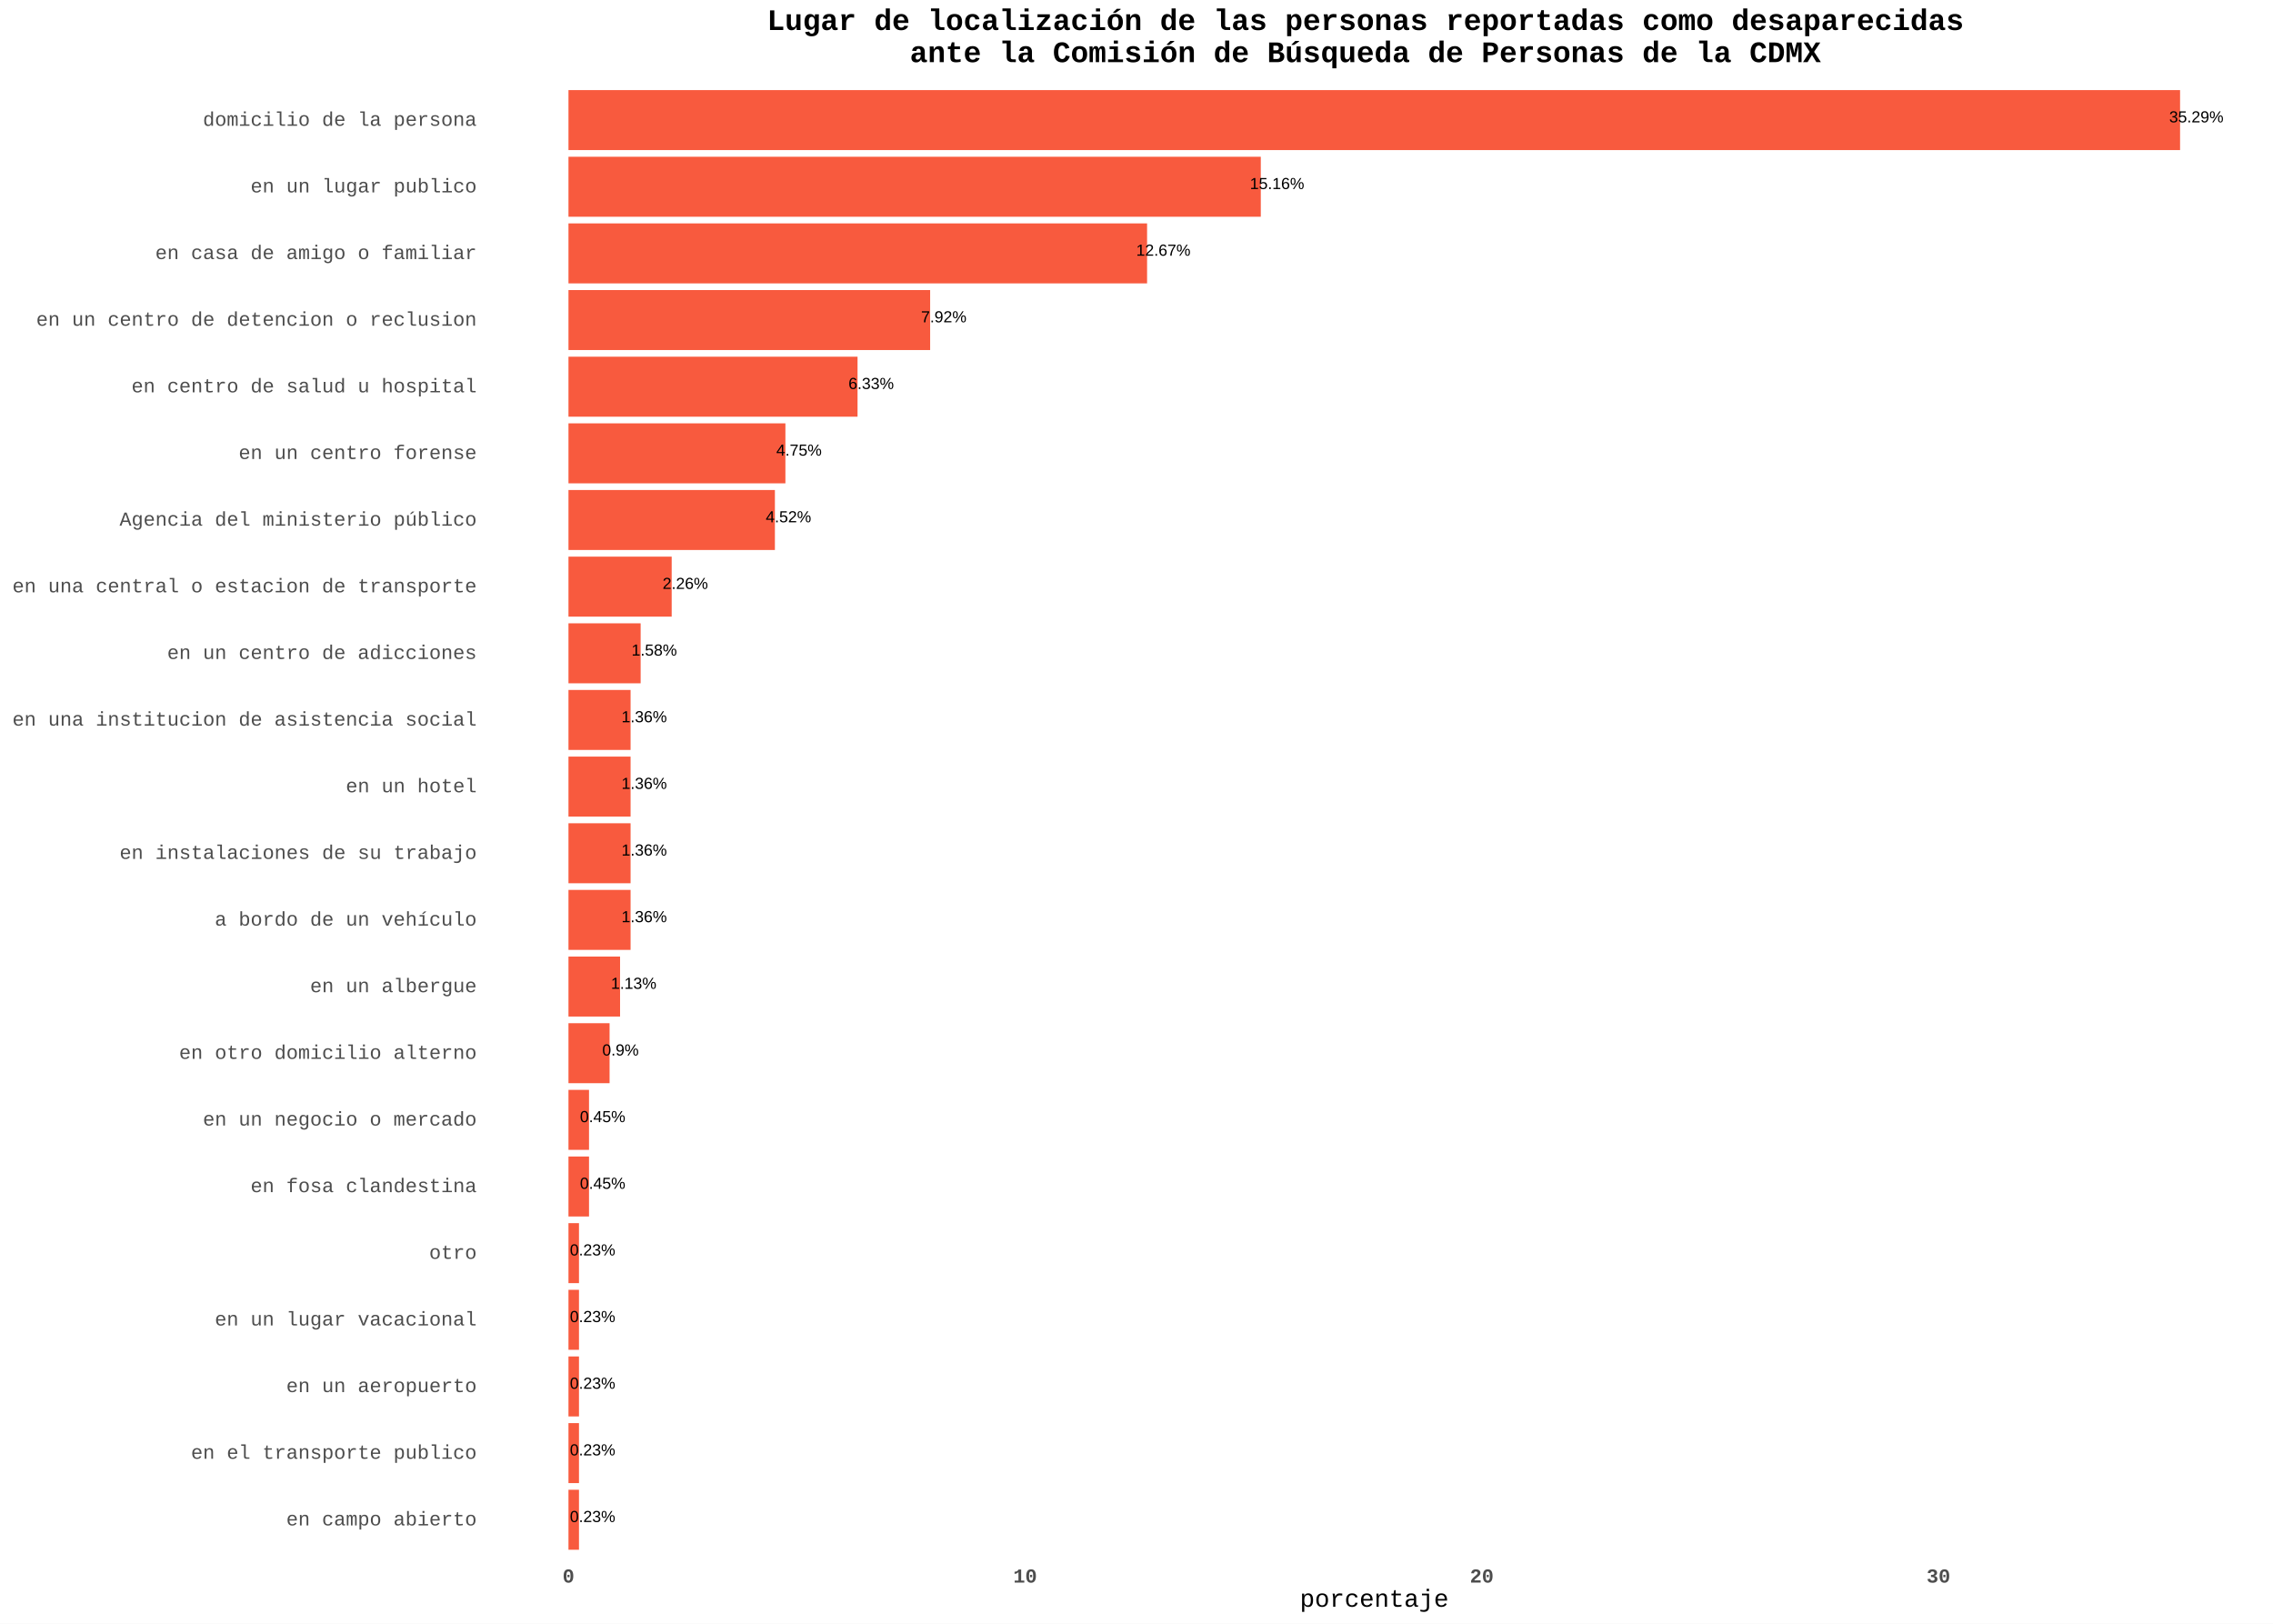
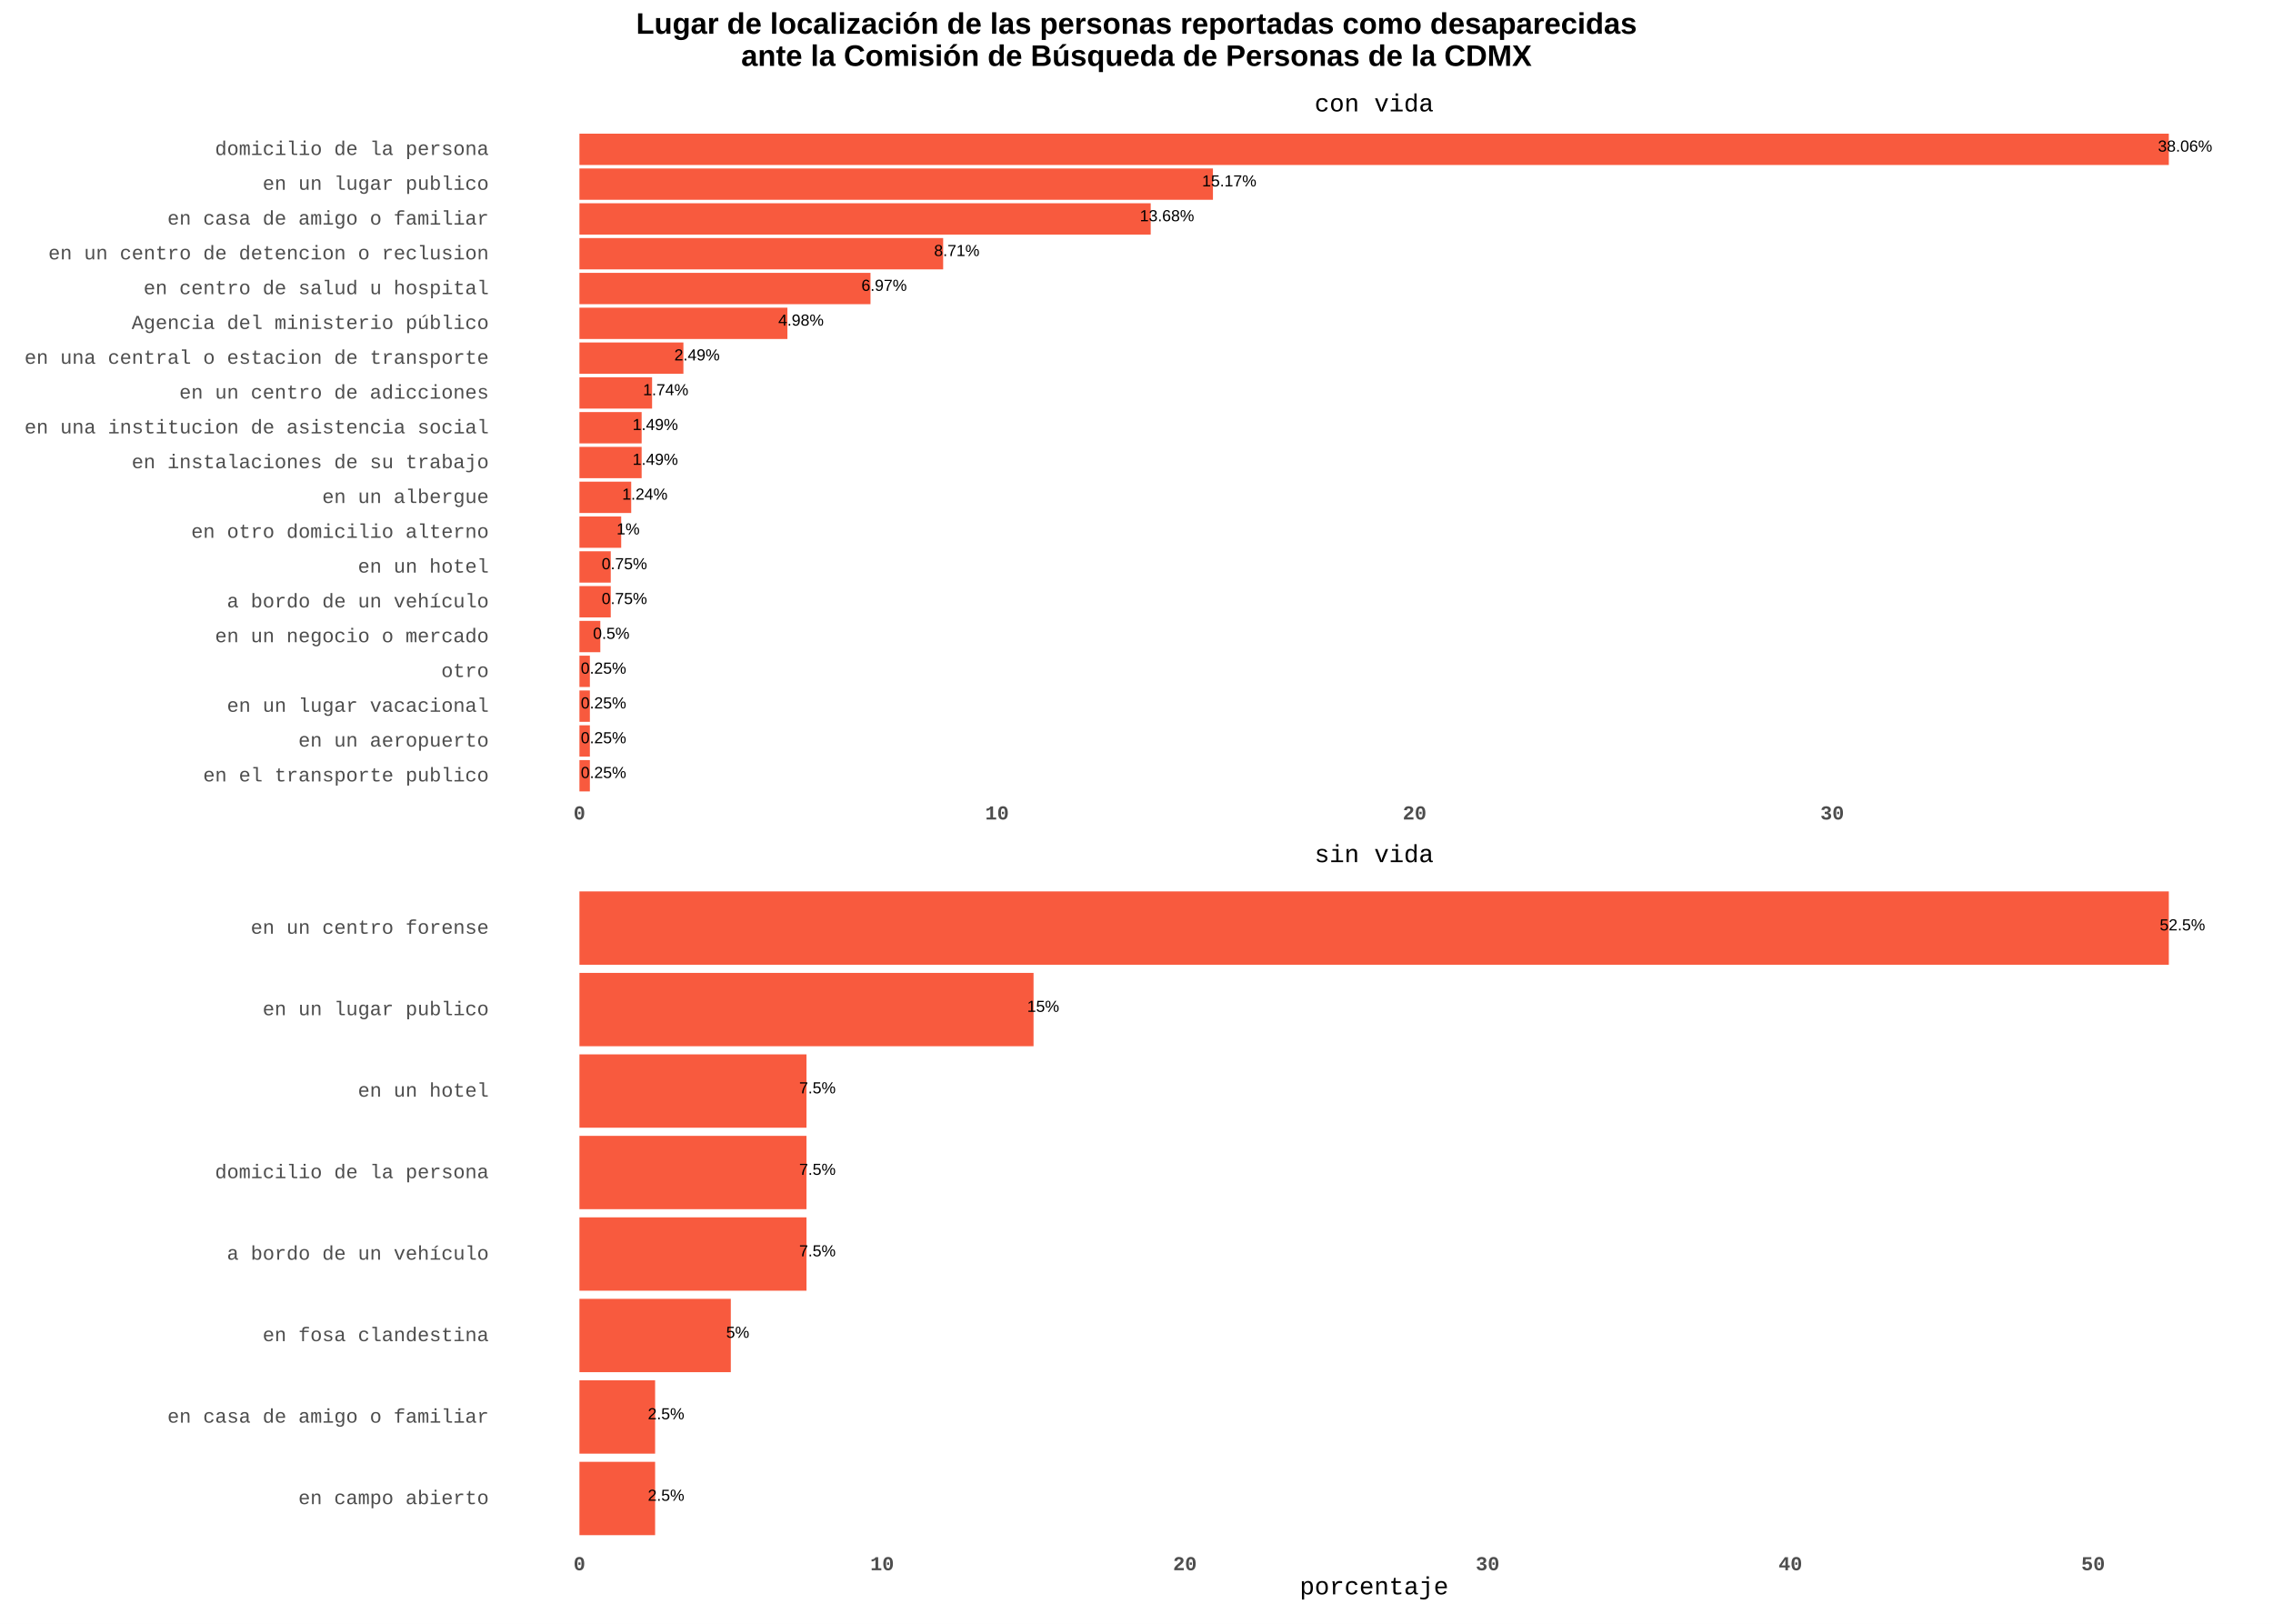
- <svg xmlns="http://www.w3.org/2000/svg" viewBox="0 0 1008.00 720.00">
+ <svg xmlns="http://www.w3.org/2000/svg" class="svglite" width="1008.00pt" height="720.00pt" viewBox="0 0 1008.00 720.00">
  <defs>
    <style type="text/css">
-     line, polyline, polygon, path, rect, circle {
+     .svglite line, .svglite polyline, .svglite polygon, .svglite path, .svglite rect, .svglite circle {
      fill: none;
      stroke: #000000;
      stroke-linecap: round;
      stroke-linejoin: round;
      stroke-miterlimit: 10.00;
    }
  </style>
  </defs>
-   <rect width="100%" height="100%" style="stroke: none; fill: #FFFFFF;" />
+   <rect width="100%" height="100%" style="stroke: none; fill: none;" />
  <defs>
-     <clipPath id="cpMjE2LjM2fDEwMDIuNTJ8NjkxLjYyfDM1LjUy">
-       <rect x="216.36" y="35.52" width="786.16" height="656.10" />
-     </clipPath>
-   </defs>
-   <rect x="252.10" y="394.60" width="27.54" height="26.60" style="stroke-width: 1.07; stroke: none; stroke-linecap: square; stroke-linejoin: miter; fill: #F85A3E;" clip-path="url(#cpMjE2LjM2fDEwMDIuNTJ8NjkxLjYyfDM1LjUy)" />
-   <rect x="252.10" y="217.28" width="91.54" height="26.60" style="stroke-width: 1.07; stroke: none; stroke-linecap: square; stroke-linejoin: miter; fill: #F85A3E;" clip-path="url(#cpMjE2LjM2fDEwMDIuNTJ8NjkxLjYyfDM1LjUy)" />
-   <rect x="252.10" y="39.95" width="714.69" height="26.60" style="stroke-width: 1.07; stroke: none; stroke-linecap: square; stroke-linejoin: miter; fill: #F85A3E;" clip-path="url(#cpMjE2LjM2fDEwMDIuNTJ8NjkxLjYyfDM1LjUy)" />
-   <rect x="252.10" y="660.59" width="4.66" height="26.60" style="stroke-width: 1.07; stroke: none; stroke-linecap: square; stroke-linejoin: miter; fill: #F85A3E;" clip-path="url(#cpMjE2LjM2fDEwMDIuNTJ8NjkxLjYyfDM1LjUy)" />
-   <rect x="252.10" y="99.06" width="256.59" height="26.60" style="stroke-width: 1.07; stroke: none; stroke-linecap: square; stroke-linejoin: miter; fill: #F85A3E;" clip-path="url(#cpMjE2LjM2fDEwMDIuNTJ8NjkxLjYyfDM1LjUy)" />
-   <rect x="252.10" y="158.17" width="128.19" height="26.60" style="stroke-width: 1.07; stroke: none; stroke-linecap: square; stroke-linejoin: miter; fill: #F85A3E;" clip-path="url(#cpMjE2LjM2fDEwMDIuNTJ8NjkxLjYyfDM1LjUy)" />
-   <rect x="252.10" y="631.04" width="4.66" height="26.60" style="stroke-width: 1.07; stroke: none; stroke-linecap: square; stroke-linejoin: miter; fill: #F85A3E;" clip-path="url(#cpMjE2LjM2fDEwMDIuNTJ8NjkxLjYyfDM1LjUy)" />
-   <rect x="252.10" y="512.82" width="9.11" height="26.60" style="stroke-width: 1.07; stroke: none; stroke-linecap: square; stroke-linejoin: miter; fill: #F85A3E;" clip-path="url(#cpMjE2LjM2fDEwMDIuNTJ8NjkxLjYyfDM1LjUy)" />
-   <rect x="252.10" y="365.05" width="27.54" height="26.60" style="stroke-width: 1.07; stroke: none; stroke-linecap: square; stroke-linejoin: miter; fill: #F85A3E;" clip-path="url(#cpMjE2LjM2fDEwMDIuNTJ8NjkxLjYyfDM1LjUy)" />
-   <rect x="252.10" y="453.71" width="18.23" height="26.60" style="stroke-width: 1.07; stroke: none; stroke-linecap: square; stroke-linejoin: miter; fill: #F85A3E;" clip-path="url(#cpMjE2LjM2fDEwMDIuNTJ8NjkxLjYyfDM1LjUy)" />
-   <rect x="252.10" y="601.48" width="4.66" height="26.60" style="stroke-width: 1.07; stroke: none; stroke-linecap: square; stroke-linejoin: miter; fill: #F85A3E;" clip-path="url(#cpMjE2LjM2fDEwMDIuNTJ8NjkxLjYyfDM1LjUy)" />
-   <rect x="252.10" y="424.16" width="22.88" height="26.60" style="stroke-width: 1.07; stroke: none; stroke-linecap: square; stroke-linejoin: miter; fill: #F85A3E;" clip-path="url(#cpMjE2LjM2fDEwMDIuNTJ8NjkxLjYyfDM1LjUy)" />
-   <rect x="252.10" y="276.39" width="32.00" height="26.60" style="stroke-width: 1.07; stroke: none; stroke-linecap: square; stroke-linejoin: miter; fill: #F85A3E;" clip-path="url(#cpMjE2LjM2fDEwMDIuNTJ8NjkxLjYyfDM1LjUy)" />
-   <rect x="252.10" y="128.62" width="160.39" height="26.60" style="stroke-width: 1.07; stroke: none; stroke-linecap: square; stroke-linejoin: miter; fill: #F85A3E;" clip-path="url(#cpMjE2LjM2fDEwMDIuNTJ8NjkxLjYyfDM1LjUy)" />
-   <rect x="252.10" y="187.72" width="96.20" height="26.60" style="stroke-width: 1.07; stroke: none; stroke-linecap: square; stroke-linejoin: miter; fill: #F85A3E;" clip-path="url(#cpMjE2LjM2fDEwMDIuNTJ8NjkxLjYyfDM1LjUy)" />
-   <rect x="252.10" y="335.49" width="27.54" height="26.60" style="stroke-width: 1.07; stroke: none; stroke-linecap: square; stroke-linejoin: miter; fill: #F85A3E;" clip-path="url(#cpMjE2LjM2fDEwMDIuNTJ8NjkxLjYyfDM1LjUy)" />
-   <rect x="252.10" y="69.51" width="307.02" height="26.60" style="stroke-width: 1.07; stroke: none; stroke-linecap: square; stroke-linejoin: miter; fill: #F85A3E;" clip-path="url(#cpMjE2LjM2fDEwMDIuNTJ8NjkxLjYyfDM1LjUy)" />
-   <rect x="252.10" y="571.93" width="4.66" height="26.60" style="stroke-width: 1.07; stroke: none; stroke-linecap: square; stroke-linejoin: miter; fill: #F85A3E;" clip-path="url(#cpMjE2LjM2fDEwMDIuNTJ8NjkxLjYyfDM1LjUy)" />
-   <rect x="252.10" y="483.27" width="9.11" height="26.60" style="stroke-width: 1.07; stroke: none; stroke-linecap: square; stroke-linejoin: miter; fill: #F85A3E;" clip-path="url(#cpMjE2LjM2fDEwMDIuNTJ8NjkxLjYyfDM1LjUy)" />
-   <rect x="252.10" y="246.83" width="45.77" height="26.60" style="stroke-width: 1.07; stroke: none; stroke-linecap: square; stroke-linejoin: miter; fill: #F85A3E;" clip-path="url(#cpMjE2LjM2fDEwMDIuNTJ8NjkxLjYyfDM1LjUy)" />
-   <rect x="252.10" y="305.94" width="27.54" height="26.60" style="stroke-width: 1.07; stroke: none; stroke-linecap: square; stroke-linejoin: miter; fill: #F85A3E;" clip-path="url(#cpMjE2LjM2fDEwMDIuNTJ8NjkxLjYyfDM1LjUy)" />
-   <rect x="252.10" y="542.37" width="4.66" height="26.60" style="stroke-width: 1.07; stroke: none; stroke-linecap: square; stroke-linejoin: miter; fill: #F85A3E;" clip-path="url(#cpMjE2LjM2fDEwMDIuNTJ8NjkxLjYyfDM1LjUy)" />
-   <g clip-path="url(#cpMjE2LjM2fDEwMDIuNTJ8NjkxLjYyfDM1LjUy)">
-     <text x="275.61" y="408.92" style="font-size: 7.11px; font-family: Arial;" textLength="20.17px" lengthAdjust="spacingAndGlyphs">1.36%</text>
-   </g>
-   <g clip-path="url(#cpMjE2LjM2fDEwMDIuNTJ8NjkxLjYyfDM1LjUy)">
-     <text x="339.60" y="231.60" style="font-size: 7.11px; font-family: Arial;" textLength="20.17px" lengthAdjust="spacingAndGlyphs">4.52%</text>
-   </g>
-   <g clip-path="url(#cpMjE2LjM2fDEwMDIuNTJ8NjkxLjYyfDM1LjUy)">
-     <text x="961.96" y="54.27" style="font-size: 7.11px; font-family: Arial;" textLength="24.13px" lengthAdjust="spacingAndGlyphs">35.29%</text>
-   </g>
-   <g clip-path="url(#cpMjE2LjM2fDEwMDIuNTJ8NjkxLjYyfDM1LjUy)">
-     <text x="252.72" y="674.91" style="font-size: 7.11px; font-family: Arial;" textLength="20.17px" lengthAdjust="spacingAndGlyphs">0.23%</text>
-   </g>
-   <g clip-path="url(#cpMjE2LjM2fDEwMDIuNTJ8NjkxLjYyfDM1LjUy)">
-     <text x="503.86" y="113.38" style="font-size: 7.11px; font-family: Arial;" textLength="24.13px" lengthAdjust="spacingAndGlyphs">12.67%</text>
-   </g>
-   <g clip-path="url(#cpMjE2LjM2fDEwMDIuNTJ8NjkxLjYyfDM1LjUy)">
-     <text x="376.26" y="172.49" style="font-size: 7.11px; font-family: Arial;" textLength="20.17px" lengthAdjust="spacingAndGlyphs">6.33%</text>
-   </g>
-   <g clip-path="url(#cpMjE2LjM2fDEwMDIuNTJ8NjkxLjYyfDM1LjUy)">
-     <text x="252.72" y="645.35" style="font-size: 7.11px; font-family: Arial;" textLength="20.17px" lengthAdjust="spacingAndGlyphs">0.23%</text>
-   </g>
-   <g clip-path="url(#cpMjE2LjM2fDEwMDIuNTJ8NjkxLjYyfDM1LjUy)">
-     <text x="257.18" y="527.14" style="font-size: 7.11px; font-family: Arial;" textLength="20.17px" lengthAdjust="spacingAndGlyphs">0.45%</text>
-   </g>
-   <g clip-path="url(#cpMjE2LjM2fDEwMDIuNTJ8NjkxLjYyfDM1LjUy)">
-     <text x="275.61" y="379.37" style="font-size: 7.11px; font-family: Arial;" textLength="20.17px" lengthAdjust="spacingAndGlyphs">1.36%</text>
-   </g>
-   <g clip-path="url(#cpMjE2LjM2fDEwMDIuNTJ8NjkxLjYyfDM1LjUy)">
-     <text x="267.08" y="468.03" style="font-size: 7.11px; font-family: Arial;" textLength="16.21px" lengthAdjust="spacingAndGlyphs">0.9%</text>
-   </g>
-   <g clip-path="url(#cpMjE2LjM2fDEwMDIuNTJ8NjkxLjYyfDM1LjUy)">
-     <text x="252.72" y="615.80" style="font-size: 7.11px; font-family: Arial;" textLength="20.17px" lengthAdjust="spacingAndGlyphs">0.23%</text>
-   </g>
-   <g clip-path="url(#cpMjE2LjM2fDEwMDIuNTJ8NjkxLjYyfDM1LjUy)">
-     <text x="270.95" y="438.47" style="font-size: 7.11px; font-family: Arial;" textLength="20.17px" lengthAdjust="spacingAndGlyphs">1.13%</text>
-   </g>
-   <g clip-path="url(#cpMjE2LjM2fDEwMDIuNTJ8NjkxLjYyfDM1LjUy)">
-     <text x="280.06" y="290.70" style="font-size: 7.11px; font-family: Arial;" textLength="20.17px" lengthAdjust="spacingAndGlyphs">1.58%</text>
-   </g>
-   <g clip-path="url(#cpMjE2LjM2fDEwMDIuNTJ8NjkxLjYyfDM1LjUy)">
-     <text x="408.46" y="142.93" style="font-size: 7.11px; font-family: Arial;" textLength="20.17px" lengthAdjust="spacingAndGlyphs">7.92%</text>
-   </g>
-   <g clip-path="url(#cpMjE2LjM2fDEwMDIuNTJ8NjkxLjYyfDM1LjUy)">
-     <text x="344.26" y="202.04" style="font-size: 7.11px; font-family: Arial;" textLength="20.17px" lengthAdjust="spacingAndGlyphs">4.75%</text>
-   </g>
-   <g clip-path="url(#cpMjE2LjM2fDEwMDIuNTJ8NjkxLjYyfDM1LjUy)">
-     <text x="275.61" y="349.81" style="font-size: 7.11px; font-family: Arial;" textLength="20.17px" lengthAdjust="spacingAndGlyphs">1.36%</text>
-   </g>
-   <g clip-path="url(#cpMjE2LjM2fDEwMDIuNTJ8NjkxLjYyfDM1LjUy)">
-     <text x="554.29" y="83.83" style="font-size: 7.11px; font-family: Arial;" textLength="24.13px" lengthAdjust="spacingAndGlyphs">15.16%</text>
-   </g>
-   <g clip-path="url(#cpMjE2LjM2fDEwMDIuNTJ8NjkxLjYyfDM1LjUy)">
-     <text x="252.72" y="586.24" style="font-size: 7.11px; font-family: Arial;" textLength="20.17px" lengthAdjust="spacingAndGlyphs">0.23%</text>
-   </g>
-   <g clip-path="url(#cpMjE2LjM2fDEwMDIuNTJ8NjkxLjYyfDM1LjUy)">
-     <text x="257.18" y="497.58" style="font-size: 7.11px; font-family: Arial;" textLength="20.17px" lengthAdjust="spacingAndGlyphs">0.45%</text>
-   </g>
-   <g clip-path="url(#cpMjE2LjM2fDEwMDIuNTJ8NjkxLjYyfDM1LjUy)">
-     <text x="293.83" y="261.15" style="font-size: 7.11px; font-family: Arial;" textLength="20.17px" lengthAdjust="spacingAndGlyphs">2.26%</text>
-   </g>
-   <g clip-path="url(#cpMjE2LjM2fDEwMDIuNTJ8NjkxLjYyfDM1LjUy)">
-     <text x="275.61" y="320.26" style="font-size: 7.11px; font-family: Arial;" textLength="20.17px" lengthAdjust="spacingAndGlyphs">1.36%</text>
-   </g>
-   <g clip-path="url(#cpMjE2LjM2fDEwMDIuNTJ8NjkxLjYyfDM1LjUy)">
-     <text x="252.72" y="556.69" style="font-size: 7.11px; font-family: Arial;" textLength="20.17px" lengthAdjust="spacingAndGlyphs">0.23%</text>
-   </g>
-   <defs>
-     <clipPath id="cpMC4wMHwxMDA4LjAwfDcyMC4wMHwwLjAw">
+     <clipPath id="cpMC4wMHwxMDA4LjAwfDAuMDB8NzIwLjAw">
      <rect x="0.00" y="0.00" width="1008.00" height="720.00" />
    </clipPath>
  </defs>
-   <g clip-path="url(#cpMC4wMHwxMDA4LjAwfDcyMC4wMHwwLjAw)">
-     <text x="126.94" y="676.40" style="font-size: 8.80px; fill: #4D4D4D; font-family: Courier New;" textLength="84.49px" lengthAdjust="spacingAndGlyphs">en campo abierto</text>
+   <g clip-path="url(#cpMC4wMHwxMDA4LjAwfDAuMDB8NzIwLjAw)">
+     <rect x="0.00" y="0" width="1008.00" height="720.00" style="stroke-width: 1.07; stroke: #FFFFFF; fill: #FFFFFF;" />
  </g>
-   <g clip-path="url(#cpMC4wMHwxMDA4LjAwfDcyMC4wMHwwLjAw)">
-     <text x="84.69" y="646.85" style="font-size: 8.80px; fill: #4D4D4D; font-family: Courier New;" textLength="126.74px" lengthAdjust="spacingAndGlyphs">en el transporte publico</text>
+   <defs>
+     <clipPath id="cpNS40OHwxMDAyLjUyfDM3LjYzfDM3MC41Mg==">
+       <rect x="5.48" y="37.63" width="997.04" height="332.89" />
+     </clipPath>
+   </defs>
+   <g clip-path="url(#cpNS40OHwxMDAyLjUyfDM3LjYzfDM3MC41Mg==)">
+ </g>
+   <g clip-path="url(#cpMC4wMHwxMDA4LjAwfDAuMDB8NzIwLjAw)">
+ </g>
+   <defs>
+     <clipPath id="cpMjIxLjcyfDk5Ny4wNHw1Ni45NXwzNTMuMjQ=">
+       <rect x="221.72" y="56.95" width="775.32" height="296.29" />
+     </clipPath>
+   </defs>
+   <g clip-path="url(#cpMjIxLjcyfDk5Ny4wNHw1Ni45NXwzNTMuMjQ=)">
+     <rect x="256.96" y="259.88" width="13.89" height="13.89" style="stroke-width: 1.07; stroke: none; stroke-linecap: square; stroke-linejoin: miter; fill: #F85A3E;" />
+     <rect x="256.96" y="136.43" width="92.23" height="13.89" style="stroke-width: 1.07; stroke: none; stroke-linecap: square; stroke-linejoin: miter; fill: #F85A3E;" />
+     <rect x="256.96" y="59.27" width="704.84" height="13.89" style="stroke-width: 1.07; stroke: none; stroke-linecap: square; stroke-linejoin: miter; fill: #F85A3E;" />
+     <rect x="256.96" y="90.13" width="253.34" height="13.89" style="stroke-width: 1.07; stroke: none; stroke-linecap: square; stroke-linejoin: miter; fill: #F85A3E;" />
+     <rect x="256.96" y="120.99" width="129.08" height="13.89" style="stroke-width: 1.07; stroke: none; stroke-linecap: square; stroke-linejoin: miter; fill: #F85A3E;" />
+     <rect x="256.96" y="337.04" width="4.63" height="13.89" style="stroke-width: 1.07; stroke: none; stroke-linecap: square; stroke-linejoin: miter; fill: #F85A3E;" />
+     <rect x="256.96" y="198.15" width="27.59" height="13.89" style="stroke-width: 1.07; stroke: none; stroke-linecap: square; stroke-linejoin: miter; fill: #F85A3E;" />
+     <rect x="256.96" y="229.02" width="18.52" height="13.89" style="stroke-width: 1.07; stroke: none; stroke-linecap: square; stroke-linejoin: miter; fill: #F85A3E;" />
+     <rect x="256.96" y="321.61" width="4.63" height="13.89" style="stroke-width: 1.07; stroke: none; stroke-linecap: square; stroke-linejoin: miter; fill: #F85A3E;" />
+     <rect x="256.96" y="213.58" width="22.96" height="13.89" style="stroke-width: 1.07; stroke: none; stroke-linecap: square; stroke-linejoin: miter; fill: #F85A3E;" />
+     <rect x="256.96" y="167.29" width="32.22" height="13.89" style="stroke-width: 1.07; stroke: none; stroke-linecap: square; stroke-linejoin: miter; fill: #F85A3E;" />
+     <rect x="256.96" y="105.56" width="161.30" height="13.89" style="stroke-width: 1.07; stroke: none; stroke-linecap: square; stroke-linejoin: miter; fill: #F85A3E;" />
+     <rect x="256.96" y="244.45" width="13.89" height="13.89" style="stroke-width: 1.07; stroke: none; stroke-linecap: square; stroke-linejoin: miter; fill: #F85A3E;" />
+     <rect x="256.96" y="74.70" width="280.94" height="13.89" style="stroke-width: 1.07; stroke: none; stroke-linecap: square; stroke-linejoin: miter; fill: #F85A3E;" />
+     <rect x="256.96" y="306.17" width="4.63" height="13.89" style="stroke-width: 1.07; stroke: none; stroke-linecap: square; stroke-linejoin: miter; fill: #F85A3E;" />
+     <rect x="256.96" y="275.31" width="9.26" height="13.89" style="stroke-width: 1.07; stroke: none; stroke-linecap: square; stroke-linejoin: miter; fill: #F85A3E;" />
+     <rect x="256.96" y="151.86" width="46.11" height="13.89" style="stroke-width: 1.07; stroke: none; stroke-linecap: square; stroke-linejoin: miter; fill: #F85A3E;" />
+     <rect x="256.96" y="182.72" width="27.59" height="13.89" style="stroke-width: 1.07; stroke: none; stroke-linecap: square; stroke-linejoin: miter; fill: #F85A3E;" />
+     <rect x="256.96" y="290.74" width="4.63" height="13.89" style="stroke-width: 1.07; stroke: none; stroke-linecap: square; stroke-linejoin: miter; fill: #F85A3E;" />
+     <text x="266.82" y="267.84" style="font-size: 7.11px; font-family: Arial;" textLength="20.15px" lengthAdjust="spacingAndGlyphs">0.75%</text>
+     <text x="345.15" y="144.39" style="font-size: 7.11px; font-family: Arial;" textLength="20.15px" lengthAdjust="spacingAndGlyphs">4.98%</text>
+     <text x="956.98" y="67.23" style="font-size: 7.11px; font-family: Arial;" textLength="24.11px" lengthAdjust="spacingAndGlyphs">38.06%</text>
+     <text x="505.48" y="98.10" style="font-size: 7.11px; font-family: Arial;" textLength="24.11px" lengthAdjust="spacingAndGlyphs">13.68%</text>
+     <text x="382.01" y="128.96" style="font-size: 7.11px; font-family: Arial;" textLength="20.15px" lengthAdjust="spacingAndGlyphs">6.97%</text>
+     <text x="257.56" y="345.00" style="font-size: 7.11px; font-family: Arial;" textLength="20.15px" lengthAdjust="spacingAndGlyphs">0.25%</text>
+     <text x="280.52" y="206.12" style="font-size: 7.11px; font-family: Arial;" textLength="20.15px" lengthAdjust="spacingAndGlyphs">1.49%</text>
+     <text x="273.42" y="236.98" style="font-size: 7.11px; font-family: Arial;" textLength="10.27px" lengthAdjust="spacingAndGlyphs">1%</text>
+     <text x="257.56" y="329.57" style="font-size: 7.11px; font-family: Arial;" textLength="20.15px" lengthAdjust="spacingAndGlyphs">0.25%</text>
+     <text x="275.89" y="221.55" style="font-size: 7.11px; font-family: Arial;" textLength="20.15px" lengthAdjust="spacingAndGlyphs">1.24%</text>
+     <text x="285.15" y="175.25" style="font-size: 7.11px; font-family: Arial;" textLength="20.15px" lengthAdjust="spacingAndGlyphs">1.74%</text>
+     <text x="414.23" y="113.53" style="font-size: 7.11px; font-family: Arial;" textLength="20.15px" lengthAdjust="spacingAndGlyphs">8.71%</text>
+     <text x="266.82" y="252.41" style="font-size: 7.11px; font-family: Arial;" textLength="20.15px" lengthAdjust="spacingAndGlyphs">0.75%</text>
+     <text x="533.07" y="82.66" style="font-size: 7.11px; font-family: Arial;" textLength="24.11px" lengthAdjust="spacingAndGlyphs">15.17%</text>
+     <text x="257.56" y="314.14" style="font-size: 7.11px; font-family: Arial;" textLength="20.15px" lengthAdjust="spacingAndGlyphs">0.25%</text>
+     <text x="262.98" y="283.28" style="font-size: 7.11px; font-family: Arial;" textLength="16.20px" lengthAdjust="spacingAndGlyphs">0.5%</text>
+     <text x="299.04" y="159.82" style="font-size: 7.11px; font-family: Arial;" textLength="20.15px" lengthAdjust="spacingAndGlyphs">2.49%</text>
+     <text x="280.52" y="190.69" style="font-size: 7.11px; font-family: Arial;" textLength="20.15px" lengthAdjust="spacingAndGlyphs">1.49%</text>
+     <text x="257.56" y="298.71" style="font-size: 7.11px; font-family: Arial;" textLength="20.15px" lengthAdjust="spacingAndGlyphs">0.25%</text>
  </g>
-   <g clip-path="url(#cpMC4wMHwxMDA4LjAwfDcyMC4wMHwwLjAw)">
-     <text x="126.94" y="617.29" style="font-size: 8.80px; fill: #4D4D4D; font-family: Courier New;" textLength="84.49px" lengthAdjust="spacingAndGlyphs">en un aeropuerto</text>
+   <g clip-path="url(#cpMC4wMHwxMDA4LjAwfDAuMDB8NzIwLjAw)">
+     <text x="216.79" y="346.50" text-anchor="end" style="font-size: 8.80px; fill: #4D4D4D; font-family: Courier New;" textLength="126.66px" lengthAdjust="spacingAndGlyphs">en el transporte publico</text>
+     <text x="216.79" y="331.06" text-anchor="end" style="font-size: 8.80px; fill: #4D4D4D; font-family: Courier New;" textLength="84.44px" lengthAdjust="spacingAndGlyphs">en un aeropuerto</text>
+     <text x="216.79" y="315.63" text-anchor="end" style="font-size: 8.80px; fill: #4D4D4D; font-family: Courier New;" textLength="116.11px" lengthAdjust="spacingAndGlyphs">en un lugar vacacional</text>
+     <text x="216.79" y="300.20" text-anchor="end" style="font-size: 8.80px; fill: #4D4D4D; font-family: Courier New;" textLength="21.11px" lengthAdjust="spacingAndGlyphs">otro</text>
+     <text x="216.79" y="284.77" text-anchor="end" style="font-size: 8.80px; fill: #4D4D4D; font-family: Courier New;" textLength="121.38px" lengthAdjust="spacingAndGlyphs">en un negocio o mercado</text>
+     <text x="216.79" y="269.34" text-anchor="end" style="font-size: 8.80px; fill: #4D4D4D; font-family: Courier New;" textLength="116.11px" lengthAdjust="spacingAndGlyphs">a bordo de un vehículo</text>
+     <text x="216.79" y="253.91" text-anchor="end" style="font-size: 8.80px; fill: #4D4D4D; font-family: Courier New;" textLength="58.05px" lengthAdjust="spacingAndGlyphs">en un hotel</text>
+     <text x="216.79" y="238.47" text-anchor="end" style="font-size: 8.80px; fill: #4D4D4D; font-family: Courier New;" textLength="131.94px" lengthAdjust="spacingAndGlyphs">en otro domicilio alterno</text>
+     <text x="216.79" y="223.04" text-anchor="end" style="font-size: 8.80px; fill: #4D4D4D; font-family: Courier New;" textLength="73.89px" lengthAdjust="spacingAndGlyphs">en un albergue</text>
+     <text x="216.79" y="207.61" text-anchor="end" style="font-size: 8.80px; fill: #4D4D4D; font-family: Courier New;" textLength="158.33px" lengthAdjust="spacingAndGlyphs">en instalaciones de su trabajo</text>
+     <text x="216.79" y="192.18" text-anchor="end" style="font-size: 8.80px; fill: #4D4D4D; font-family: Courier New;" textLength="205.83px" lengthAdjust="spacingAndGlyphs">en una institucion de asistencia social</text>
+     <text x="216.79" y="176.75" text-anchor="end" style="font-size: 8.80px; fill: #4D4D4D; font-family: Courier New;" textLength="137.22px" lengthAdjust="spacingAndGlyphs">en un centro de adicciones</text>
+     <text x="216.79" y="161.31" text-anchor="end" style="font-size: 8.80px; fill: #4D4D4D; font-family: Courier New;" textLength="205.83px" lengthAdjust="spacingAndGlyphs">en una central o estacion de transporte</text>
+     <text x="216.79" y="145.88" text-anchor="end" style="font-size: 8.80px; fill: #4D4D4D; font-family: Courier New;" textLength="158.33px" lengthAdjust="spacingAndGlyphs">Agencia del ministerio público</text>
+     <text x="216.79" y="130.45" text-anchor="end" style="font-size: 8.80px; fill: #4D4D4D; font-family: Courier New;" textLength="153.05px" lengthAdjust="spacingAndGlyphs">en centro de salud u hospital</text>
+     <text x="216.79" y="115.02" text-anchor="end" style="font-size: 8.80px; fill: #4D4D4D; font-family: Courier New;" textLength="195.27px" lengthAdjust="spacingAndGlyphs">en un centro de detencion o reclusion</text>
+     <text x="216.79" y="99.59" text-anchor="end" style="font-size: 8.80px; fill: #4D4D4D; font-family: Courier New;" textLength="142.50px" lengthAdjust="spacingAndGlyphs">en casa de amigo o familiar</text>
+     <text x="216.79" y="84.16" text-anchor="end" style="font-size: 8.80px; fill: #4D4D4D; font-family: Courier New;" textLength="100.27px" lengthAdjust="spacingAndGlyphs">en un lugar publico</text>
+     <text x="216.79" y="68.72" text-anchor="end" style="font-size: 8.80px; fill: #4D4D4D; font-family: Courier New;" textLength="121.38px" lengthAdjust="spacingAndGlyphs">domicilio de la persona</text>
+     <text x="256.96" y="363.39" text-anchor="middle" style="font-size: 8.80px; font-weight: bold; fill: #4D4D4D; font-family: Courier New;" textLength="5.28px" lengthAdjust="spacingAndGlyphs">0</text>
+     <text x="442.15" y="363.39" text-anchor="middle" style="font-size: 8.80px; font-weight: bold; fill: #4D4D4D; font-family: Courier New;" textLength="10.56px" lengthAdjust="spacingAndGlyphs">10</text>
+     <text x="627.34" y="363.39" text-anchor="middle" style="font-size: 8.80px; font-weight: bold; fill: #4D4D4D; font-family: Courier New;" textLength="10.56px" lengthAdjust="spacingAndGlyphs">20</text>
+     <text x="812.53" y="363.39" text-anchor="middle" style="font-size: 8.80px; font-weight: bold; fill: #4D4D4D; font-family: Courier New;" textLength="10.56px" lengthAdjust="spacingAndGlyphs">30</text>
+     <text x="609.38" y="49.40" text-anchor="middle" style="font-size: 11.00px; font-family: Courier New;" textLength="52.82px" lengthAdjust="spacingAndGlyphs">con vida</text>
  </g>
-   <g clip-path="url(#cpMC4wMHwxMDA4LjAwfDcyMC4wMHwwLjAw)">
-     <text x="95.25" y="587.74" style="font-size: 8.80px; fill: #4D4D4D; font-family: Courier New;" textLength="116.18px" lengthAdjust="spacingAndGlyphs">en un lugar vacacional</text>
+   <defs>
+     <clipPath id="cpNS40OHwxMDAyLjUyfDM3MC41Mnw3MTQuNTI=">
+       <rect x="5.48" y="370.52" width="997.04" height="344.00" />
+     </clipPath>
+   </defs>
+   <g clip-path="url(#cpNS40OHwxMDAyLjUyfDM3MC41Mnw3MTQuNTI=)">
+ </g>
+   <g clip-path="url(#cpMC4wMHwxMDA4LjAwfDAuMDB8NzIwLjAw)">
+ </g>
+   <defs>
+     <clipPath id="cpMjIxLjcyfDk5Ny4wNHwzODkuODV8Njg2LjEz">
+       <rect x="221.72" y="389.85" width="775.32" height="296.29" />
+     </clipPath>
+   </defs>
+   <g clip-path="url(#cpMjIxLjcyfDk5Ny4wNHwzODkuODV8Njg2LjEz)">
+     <rect x="256.96" y="539.80" width="100.69" height="32.52" style="stroke-width: 1.07; stroke: none; stroke-linecap: square; stroke-linejoin: miter; fill: #F85A3E;" />
+     <rect x="256.96" y="503.66" width="100.69" height="32.52" style="stroke-width: 1.07; stroke: none; stroke-linecap: square; stroke-linejoin: miter; fill: #F85A3E;" />
+     <rect x="256.96" y="648.20" width="33.56" height="32.52" style="stroke-width: 1.07; stroke: none; stroke-linecap: square; stroke-linejoin: miter; fill: #F85A3E;" />
+     <rect x="256.96" y="612.06" width="33.56" height="32.52" style="stroke-width: 1.07; stroke: none; stroke-linecap: square; stroke-linejoin: miter; fill: #F85A3E;" />
+     <rect x="256.96" y="575.93" width="67.13" height="32.52" style="stroke-width: 1.07; stroke: none; stroke-linecap: square; stroke-linejoin: miter; fill: #F85A3E;" />
+     <rect x="256.96" y="395.27" width="704.84" height="32.52" style="stroke-width: 1.07; stroke: none; stroke-linecap: square; stroke-linejoin: miter; fill: #F85A3E;" />
+     <rect x="256.96" y="467.53" width="100.69" height="32.52" style="stroke-width: 1.07; stroke: none; stroke-linecap: square; stroke-linejoin: miter; fill: #F85A3E;" />
+     <rect x="256.96" y="431.40" width="201.38" height="32.52" style="stroke-width: 1.07; stroke: none; stroke-linecap: square; stroke-linejoin: miter; fill: #F85A3E;" />
+     <text x="354.41" y="557.08" style="font-size: 7.11px; font-family: Arial;" textLength="16.20px" lengthAdjust="spacingAndGlyphs">7.5%</text>
+     <text x="354.41" y="520.95" style="font-size: 7.11px; font-family: Arial;" textLength="16.20px" lengthAdjust="spacingAndGlyphs">7.5%</text>
+     <text x="287.28" y="665.48" style="font-size: 7.11px; font-family: Arial;" textLength="16.20px" lengthAdjust="spacingAndGlyphs">2.5%</text>
+     <text x="287.28" y="629.34" style="font-size: 7.11px; font-family: Arial;" textLength="16.20px" lengthAdjust="spacingAndGlyphs">2.5%</text>
+     <text x="322.03" y="593.21" style="font-size: 7.11px; font-family: Arial;" textLength="10.27px" lengthAdjust="spacingAndGlyphs">5%</text>
+     <text x="957.77" y="412.55" style="font-size: 7.11px; font-family: Arial;" textLength="20.15px" lengthAdjust="spacingAndGlyphs">52.5%</text>
+     <text x="354.41" y="484.81" style="font-size: 7.11px; font-family: Arial;" textLength="16.20px" lengthAdjust="spacingAndGlyphs">7.5%</text>
+     <text x="455.50" y="448.68" style="font-size: 7.11px; font-family: Arial;" textLength="14.23px" lengthAdjust="spacingAndGlyphs">15%</text>
  </g>
-   <g clip-path="url(#cpMC4wMHwxMDA4LjAwfDcyMC4wMHwwLjAw)">
-     <text x="190.31" y="558.19" style="font-size: 8.80px; fill: #4D4D4D; font-family: Courier New;" textLength="21.12px" lengthAdjust="spacingAndGlyphs">otro</text>
-   </g>
-   <g clip-path="url(#cpMC4wMHwxMDA4LjAwfDcyMC4wMHwwLjAw)">
-     <text x="111.10" y="528.63" style="font-size: 8.80px; fill: #4D4D4D; font-family: Courier New;" textLength="100.34px" lengthAdjust="spacingAndGlyphs">en fosa clandestina</text>
-   </g>
-   <g clip-path="url(#cpMC4wMHwxMDA4LjAwfDcyMC4wMHwwLjAw)">
-     <text x="89.97" y="499.08" style="font-size: 8.80px; fill: #4D4D4D; font-family: Courier New;" textLength="121.46px" lengthAdjust="spacingAndGlyphs">en un negocio o mercado</text>
-   </g>
-   <g clip-path="url(#cpMC4wMHwxMDA4LjAwfDcyMC4wMHwwLjAw)">
-     <text x="79.41" y="469.52" style="font-size: 8.80px; fill: #4D4D4D; font-family: Courier New;" textLength="132.02px" lengthAdjust="spacingAndGlyphs">en otro domicilio alterno</text>
-   </g>
-   <g clip-path="url(#cpMC4wMHwxMDA4LjAwfDcyMC4wMHwwLjAw)">
-     <text x="137.50" y="439.97" style="font-size: 8.80px; fill: #4D4D4D; font-family: Courier New;" textLength="73.93px" lengthAdjust="spacingAndGlyphs">en un albergue</text>
-   </g>
-   <g clip-path="url(#cpMC4wMHwxMDA4LjAwfDcyMC4wMHwwLjAw)">
-     <text x="95.25" y="410.42" style="font-size: 8.80px; fill: #4D4D4D; font-family: Courier New;" textLength="116.18px" lengthAdjust="spacingAndGlyphs">a bordo de un vehículo</text>
-   </g>
-   <g clip-path="url(#cpMC4wMHwxMDA4LjAwfDcyMC4wMHwwLjAw)">
-     <text x="53.01" y="380.86" style="font-size: 8.80px; fill: #4D4D4D; font-family: Courier New;" textLength="158.43px" lengthAdjust="spacingAndGlyphs">en instalaciones de su trabajo</text>
-   </g>
-   <g clip-path="url(#cpMC4wMHwxMDA4LjAwfDcyMC4wMHwwLjAw)">
-     <text x="153.34" y="351.31" style="font-size: 8.80px; fill: #4D4D4D; font-family: Courier New;" textLength="58.09px" lengthAdjust="spacingAndGlyphs">en un hotel</text>
-   </g>
-   <g clip-path="url(#cpMC4wMHwxMDA4LjAwfDcyMC4wMHwwLjAw)">
-     <text x="5.48" y="321.75" style="font-size: 8.80px; fill: #4D4D4D; font-family: Courier New;" textLength="205.95px" lengthAdjust="spacingAndGlyphs">en una institucion de asistencia social</text>
-   </g>
-   <g clip-path="url(#cpMC4wMHwxMDA4LjAwfDcyMC4wMHwwLjAw)">
-     <text x="74.13" y="292.20" style="font-size: 8.80px; fill: #4D4D4D; font-family: Courier New;" textLength="137.30px" lengthAdjust="spacingAndGlyphs">en un centro de adicciones</text>
-   </g>
-   <g clip-path="url(#cpMC4wMHwxMDA4LjAwfDcyMC4wMHwwLjAw)">
-     <text x="5.48" y="262.65" style="font-size: 8.80px; fill: #4D4D4D; font-family: Courier New;" textLength="205.95px" lengthAdjust="spacingAndGlyphs">en una central o estacion de transporte</text>
-   </g>
-   <g clip-path="url(#cpMC4wMHwxMDA4LjAwfDcyMC4wMHwwLjAw)">
-     <text x="53.01" y="233.09" style="font-size: 8.80px; fill: #4D4D4D; font-family: Courier New;" textLength="158.43px" lengthAdjust="spacingAndGlyphs">Agencia del ministerio público</text>
-   </g>
-   <g clip-path="url(#cpMC4wMHwxMDA4LjAwfDcyMC4wMHwwLjAw)">
-     <text x="105.82" y="203.54" style="font-size: 8.80px; fill: #4D4D4D; font-family: Courier New;" textLength="105.62px" lengthAdjust="spacingAndGlyphs">en un centro forense</text>
-   </g>
-   <g clip-path="url(#cpMC4wMHwxMDA4LjAwfDcyMC4wMHwwLjAw)">
-     <text x="58.29" y="173.98" style="font-size: 8.80px; fill: #4D4D4D; font-family: Courier New;" textLength="153.14px" lengthAdjust="spacingAndGlyphs">en centro de salud u hospital</text>
-   </g>
-   <g clip-path="url(#cpMC4wMHwxMDA4LjAwfDcyMC4wMHwwLjAw)">
-     <text x="16.04" y="144.43" style="font-size: 8.80px; fill: #4D4D4D; font-family: Courier New;" textLength="195.39px" lengthAdjust="spacingAndGlyphs">en un centro de detencion o reclusion</text>
-   </g>
-   <g clip-path="url(#cpMC4wMHwxMDA4LjAwfDcyMC4wMHwwLjAw)">
-     <text x="68.85" y="114.88" style="font-size: 8.80px; fill: #4D4D4D; font-family: Courier New;" textLength="142.58px" lengthAdjust="spacingAndGlyphs">en casa de amigo o familiar</text>
-   </g>
-   <g clip-path="url(#cpMC4wMHwxMDA4LjAwfDcyMC4wMHwwLjAw)">
-     <text x="111.10" y="85.32" style="font-size: 8.80px; fill: #4D4D4D; font-family: Courier New;" textLength="100.34px" lengthAdjust="spacingAndGlyphs">en un lugar publico</text>
-   </g>
-   <g clip-path="url(#cpMC4wMHwxMDA4LjAwfDcyMC4wMHwwLjAw)">
-     <text x="89.97" y="55.77" style="font-size: 8.80px; fill: #4D4D4D; font-family: Courier New;" textLength="121.46px" lengthAdjust="spacingAndGlyphs">domicilio de la persona</text>
-   </g>
-   <g clip-path="url(#cpMC4wMHwxMDA4LjAwfDcyMC4wMHwwLjAw)">
-     <text x="249.46" y="701.76" style="font-size: 8.80px; font-weight: bold; fill: #4D4D4D; font-family: Courier New;" textLength="5.28px" lengthAdjust="spacingAndGlyphs">0</text>
-   </g>
-   <g clip-path="url(#cpMC4wMHwxMDA4LjAwfDcyMC4wMHwwLjAw)">
-     <text x="449.34" y="701.76" style="font-size: 8.80px; font-weight: bold; fill: #4D4D4D; font-family: Courier New;" textLength="10.56px" lengthAdjust="spacingAndGlyphs">10</text>
-   </g>
-   <g clip-path="url(#cpMC4wMHwxMDA4LjAwfDcyMC4wMHwwLjAw)">
-     <text x="651.85" y="701.76" style="font-size: 8.80px; font-weight: bold; fill: #4D4D4D; font-family: Courier New;" textLength="10.56px" lengthAdjust="spacingAndGlyphs">20</text>
-   </g>
-   <g clip-path="url(#cpMC4wMHwxMDA4LjAwfDcyMC4wMHwwLjAw)">
-     <text x="854.37" y="701.76" style="font-size: 8.80px; font-weight: bold; fill: #4D4D4D; font-family: Courier New;" textLength="10.56px" lengthAdjust="spacingAndGlyphs">30</text>
-   </g>
-   <g clip-path="url(#cpMC4wMHwxMDA4LjAwfDcyMC4wMHwwLjAw)">
-     <text x="576.44" y="712.45" style="font-size: 11.00px; font-family: Courier New;" textLength="66.01px" lengthAdjust="spacingAndGlyphs">porcentaje</text>
-   </g>
-   <g clip-path="url(#cpMC4wMHwxMDA4LjAwfDcyMC4wMHwwLjAw)">
-     <text x="340.12" y="13.30" style="font-size: 13.20px; font-weight: bold; font-family: Courier New;" textLength="538.65px" lengthAdjust="spacingAndGlyphs">Lugar de localización de las personas reportadas como desaparecidas </text>
-   </g>
-   <g clip-path="url(#cpMC4wMHwxMDA4LjAwfDcyMC4wMHwwLjAw)">
-     <text x="403.49" y="27.55" style="font-size: 13.20px; font-weight: bold; font-family: Courier New;" textLength="411.91px" lengthAdjust="spacingAndGlyphs"> ante la Comisión de Búsqueda de Personas de la CDMX</text>
+   <g clip-path="url(#cpMC4wMHwxMDA4LjAwfDAuMDB8NzIwLjAw)">
+     <text x="216.79" y="666.97" text-anchor="end" style="font-size: 8.80px; fill: #4D4D4D; font-family: Courier New;" textLength="84.44px" lengthAdjust="spacingAndGlyphs">en campo abierto</text>
+     <text x="216.79" y="630.84" text-anchor="end" style="font-size: 8.80px; fill: #4D4D4D; font-family: Courier New;" textLength="142.50px" lengthAdjust="spacingAndGlyphs">en casa de amigo o familiar</text>
+     <text x="216.79" y="594.70" text-anchor="end" style="font-size: 8.80px; fill: #4D4D4D; font-family: Courier New;" textLength="100.27px" lengthAdjust="spacingAndGlyphs">en fosa clandestina</text>
+     <text x="216.79" y="558.57" text-anchor="end" style="font-size: 8.80px; fill: #4D4D4D; font-family: Courier New;" textLength="116.11px" lengthAdjust="spacingAndGlyphs">a bordo de un vehículo</text>
+     <text x="216.79" y="522.44" text-anchor="end" style="font-size: 8.80px; fill: #4D4D4D; font-family: Courier New;" textLength="121.38px" lengthAdjust="spacingAndGlyphs">domicilio de la persona</text>
+     <text x="216.79" y="486.30" text-anchor="end" style="font-size: 8.80px; fill: #4D4D4D; font-family: Courier New;" textLength="58.05px" lengthAdjust="spacingAndGlyphs">en un hotel</text>
+     <text x="216.79" y="450.17" text-anchor="end" style="font-size: 8.80px; fill: #4D4D4D; font-family: Courier New;" textLength="100.27px" lengthAdjust="spacingAndGlyphs">en un lugar publico</text>
+     <text x="216.79" y="414.04" text-anchor="end" style="font-size: 8.80px; fill: #4D4D4D; font-family: Courier New;" textLength="105.55px" lengthAdjust="spacingAndGlyphs">en un centro forense</text>
+     <text x="256.96" y="696.28" text-anchor="middle" style="font-size: 8.80px; font-weight: bold; fill: #4D4D4D; font-family: Courier New;" textLength="5.28px" lengthAdjust="spacingAndGlyphs">0</text>
+     <text x="391.21" y="696.28" text-anchor="middle" style="font-size: 8.80px; font-weight: bold; fill: #4D4D4D; font-family: Courier New;" textLength="10.56px" lengthAdjust="spacingAndGlyphs">10</text>
+     <text x="525.47" y="696.28" text-anchor="middle" style="font-size: 8.80px; font-weight: bold; fill: #4D4D4D; font-family: Courier New;" textLength="10.56px" lengthAdjust="spacingAndGlyphs">20</text>
+     <text x="659.72" y="696.28" text-anchor="middle" style="font-size: 8.80px; font-weight: bold; fill: #4D4D4D; font-family: Courier New;" textLength="10.56px" lengthAdjust="spacingAndGlyphs">30</text>
+     <text x="793.98" y="696.28" text-anchor="middle" style="font-size: 8.80px; font-weight: bold; fill: #4D4D4D; font-family: Courier New;" textLength="10.56px" lengthAdjust="spacingAndGlyphs">40</text>
+     <text x="928.24" y="696.28" text-anchor="middle" style="font-size: 8.80px; font-weight: bold; fill: #4D4D4D; font-family: Courier New;" textLength="10.56px" lengthAdjust="spacingAndGlyphs">50</text>
+     <text x="609.38" y="706.97" text-anchor="middle" style="font-size: 11.00px; font-family: Courier New;" textLength="66.02px" lengthAdjust="spacingAndGlyphs">porcentaje</text>
+     <text x="609.38" y="382.29" text-anchor="middle" style="font-size: 11.00px; font-family: Courier New;" textLength="52.82px" lengthAdjust="spacingAndGlyphs">sin vida</text>
+     <text x="504.00" y="14.98" text-anchor="middle" style="font-size: 13.20px; font-weight: bold; font-family: Arial;" textLength="447.19px" lengthAdjust="spacingAndGlyphs">Lugar de localización de las personas reportadas como desaparecidas </text>
+     <text x="504.00" y="29.23" text-anchor="middle" style="font-size: 13.20px; font-weight: bold; font-family: Arial;" textLength="354.04px" lengthAdjust="spacingAndGlyphs"> ante la Comisión de Búsqueda de Personas de la CDMX</text>
  </g>
</svg>
